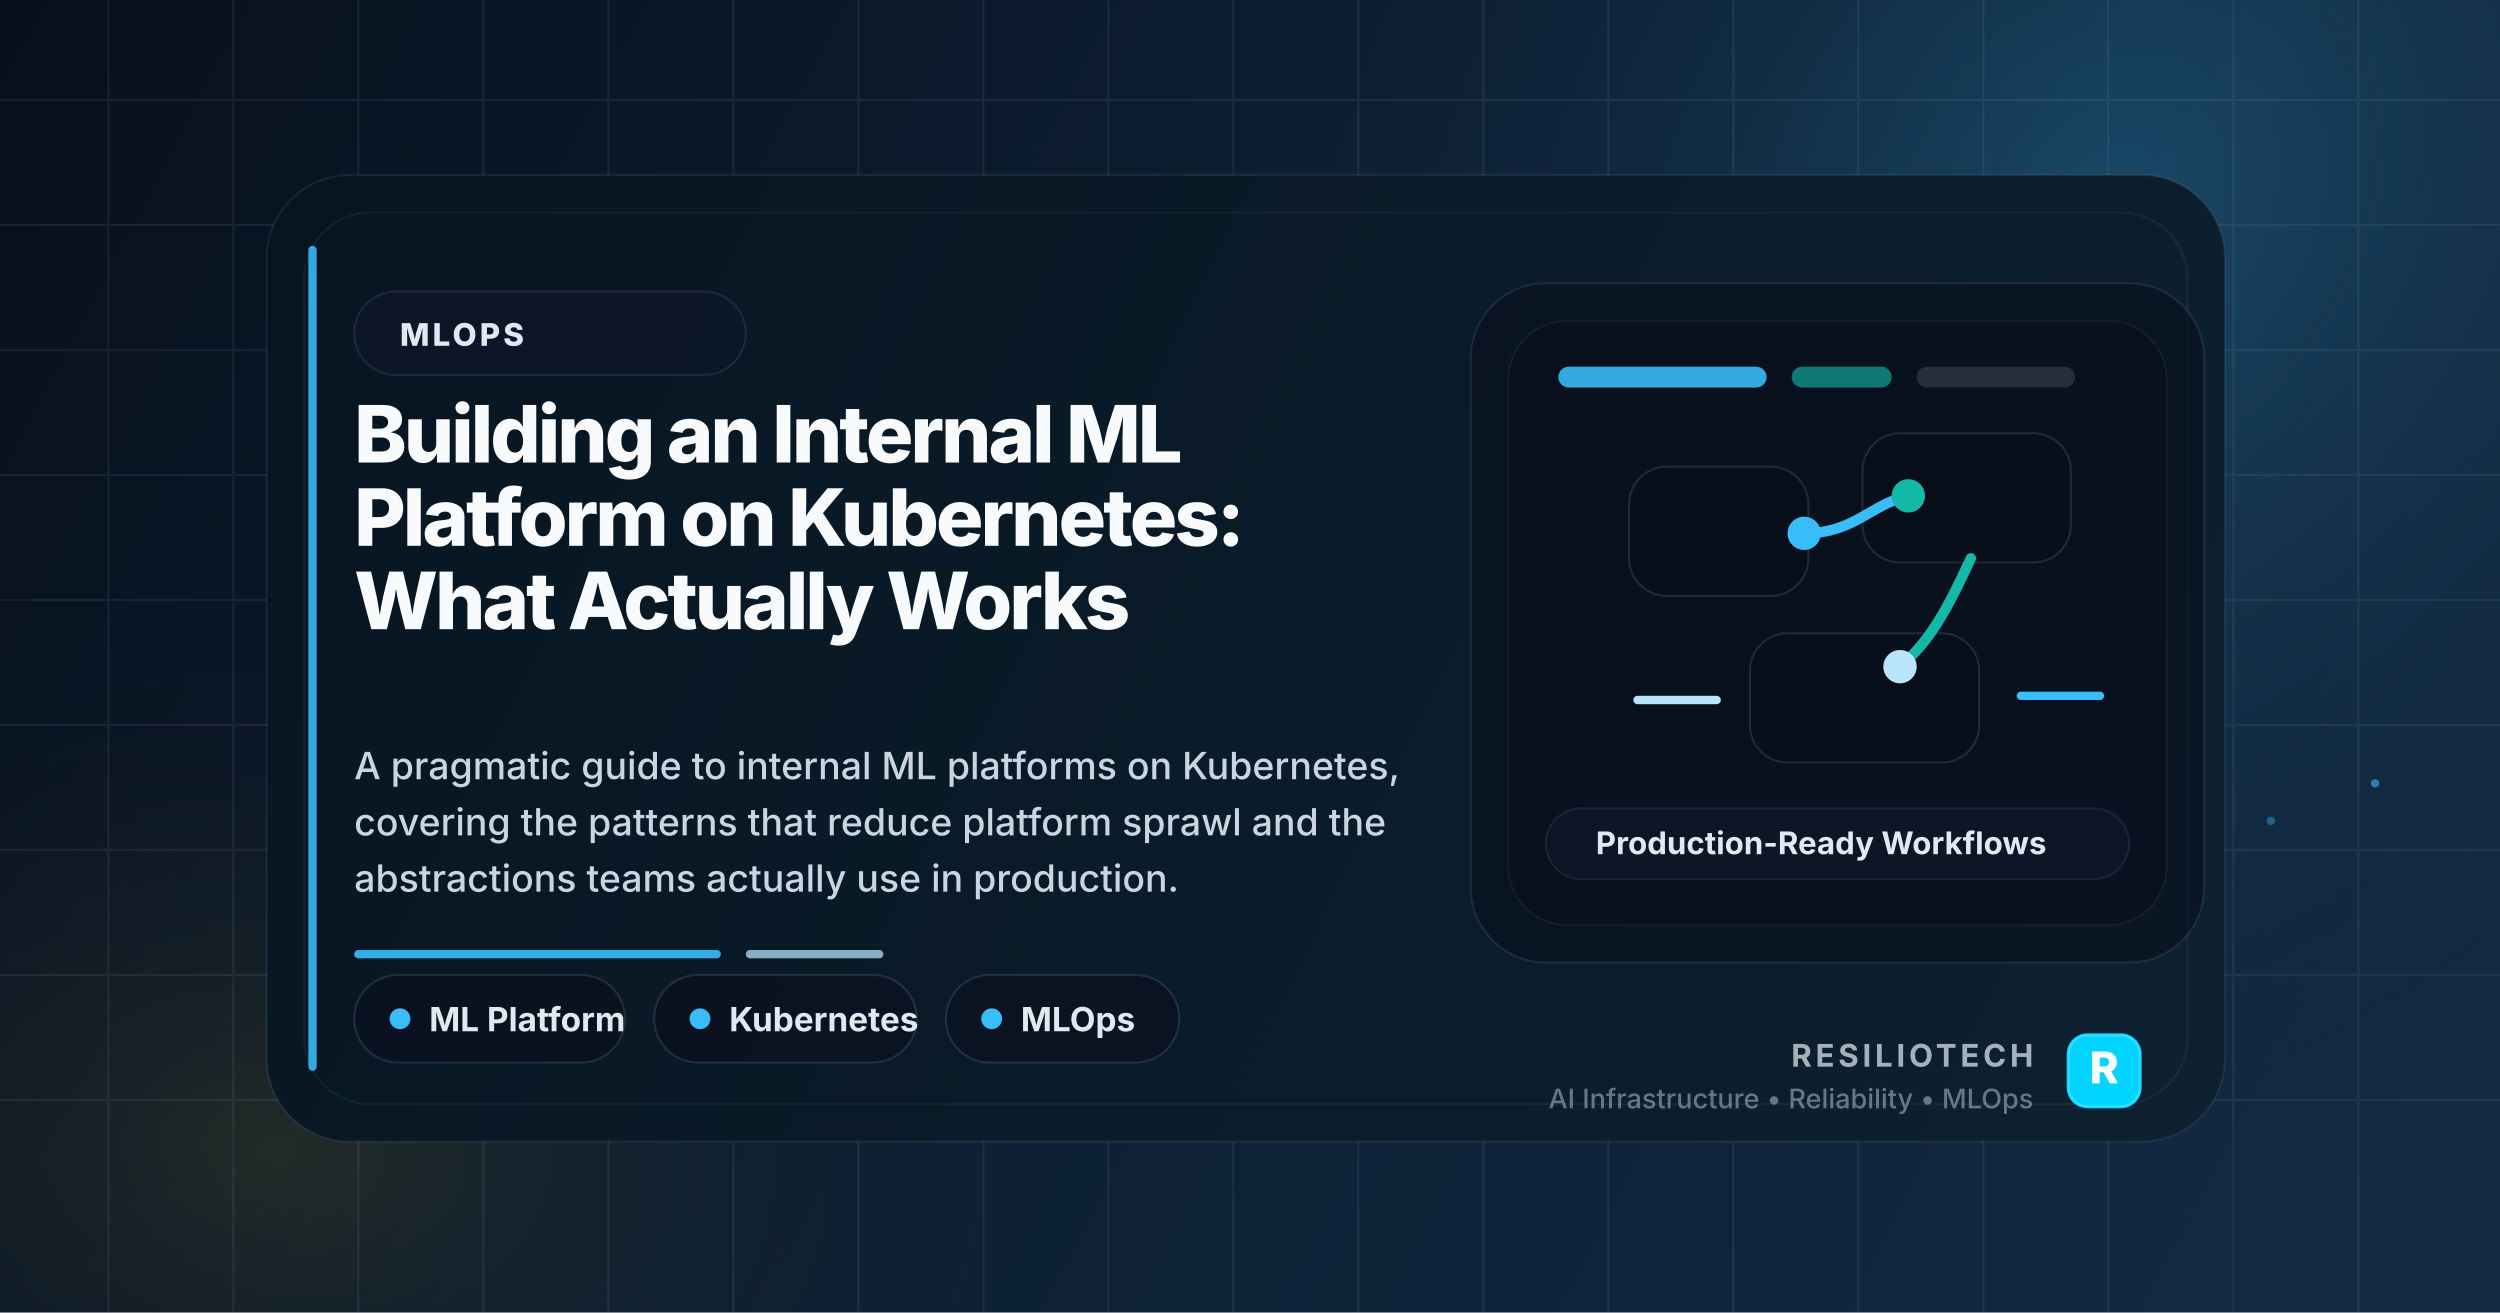
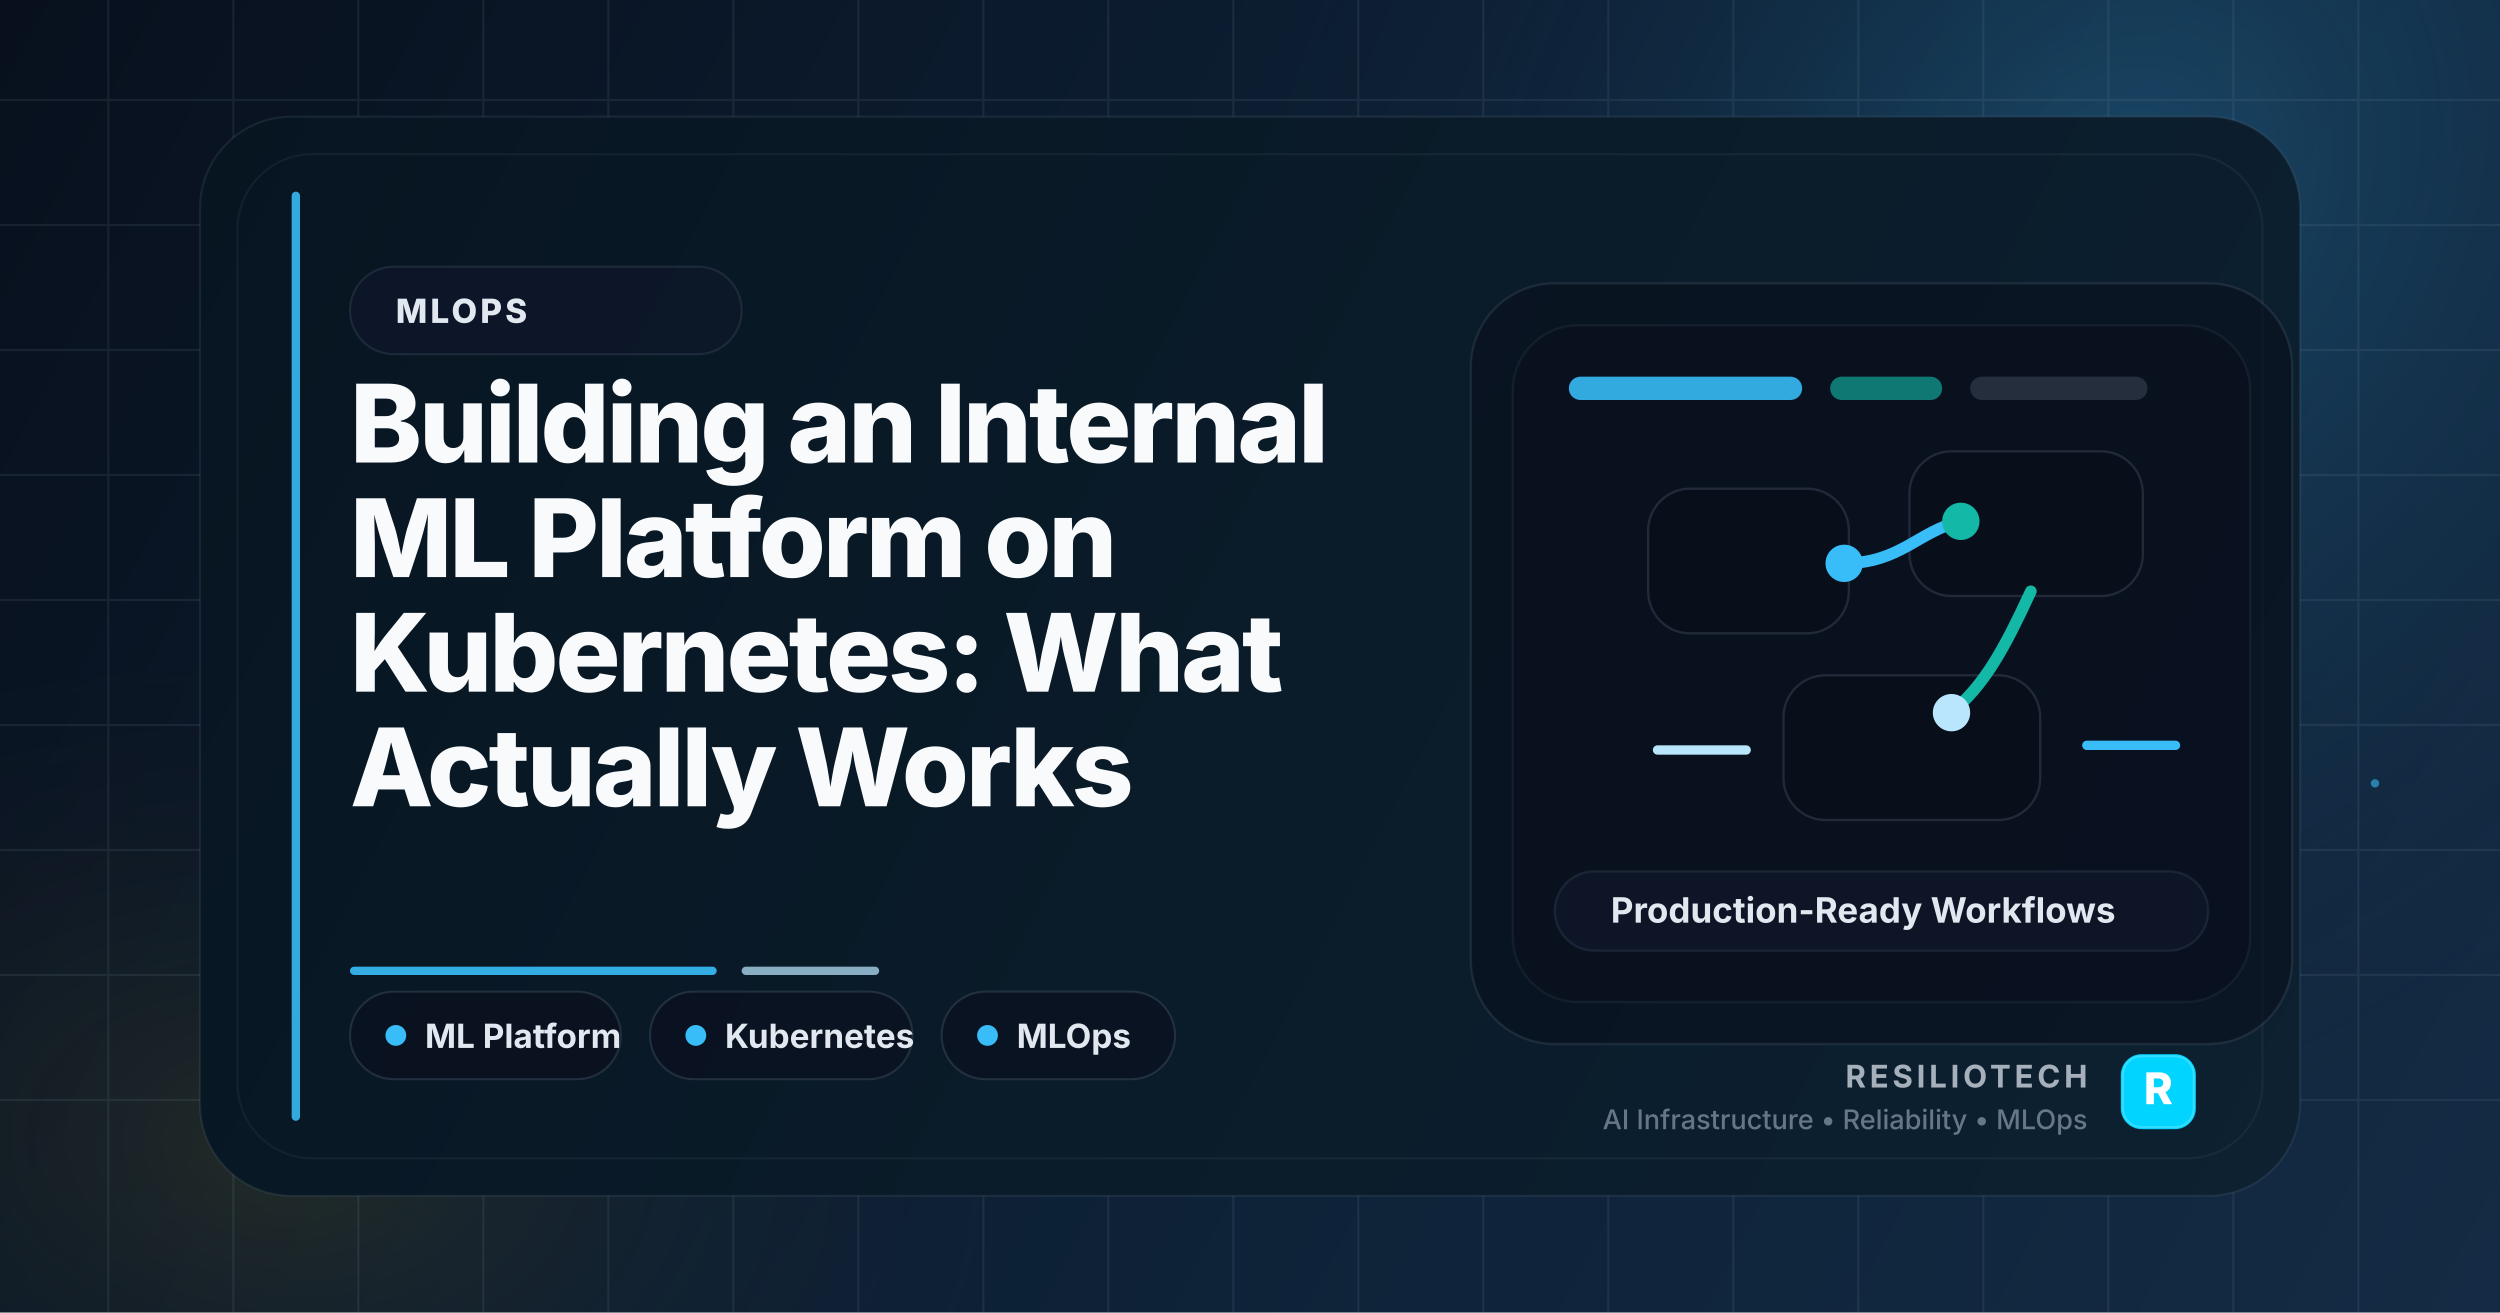
<svg xmlns="http://www.w3.org/2000/svg" width="1200" height="630" viewBox="0 0 1200 630" fill="none">
  <defs>
    <linearGradient id="bg" x1="0" y1="0" x2="1200" y2="630" gradientUnits="userSpaceOnUse">
      <stop stop-color="#08101d" />
      <stop offset="0.5" stop-color="#0d2035" />
      <stop offset="1" stop-color="#132b44" />
    </linearGradient>
-     <linearGradient id="panel" x1="128" y1="84" x2="1068" y2="548" gradientUnits="userSpaceOnUse">
+     <linearGradient id="panel" x1="96" y1="56" x2="1104" y2="574" gradientUnits="userSpaceOnUse">
      <stop stop-color="#071521" />
      <stop offset="1" stop-color="#0d2131" />
    </linearGradient>
    <radialGradient id="glowA" cx="0" cy="0" r="1" gradientUnits="userSpaceOnUse" gradientTransform="translate(1012 96) rotate(127) scale(512 402)">
      <stop stop-color="rgba(56, 189, 248, 0.24)" />
      <stop offset="1" stop-color="rgba(15, 23, 42, 0)" />
    </radialGradient>
    <radialGradient id="glowB" cx="0" cy="0" r="1" gradientUnits="userSpaceOnUse" gradientTransform="translate(132 552) rotate(5) scale(388 258)">
      <stop stop-color="rgba(250, 204, 21, 0.10)" />
      <stop offset="1" stop-color="rgba(15, 23, 42, 0)" />
    </radialGradient>
-     <linearGradient id="accentLine" x1="148" y1="0" x2="424" y2="0" gradientUnits="userSpaceOnUse">
+     <linearGradient id="accentLine" x1="140" y1="0" x2="416" y2="0" gradientUnits="userSpaceOnUse">
      <stop stop-color="#38bdf8" />
      <stop offset="1" stop-color="#14b8a6" />
    </linearGradient>
  </defs>
  <rect width="1200" height="630" fill="url(#bg)" />
  <rect width="1200" height="630" fill="url(#glowA)" />
  <rect width="1200" height="630" fill="url(#glowB)" />
  <g opacity="0.11" stroke="#94a3b8" stroke-width="1">
    <path d="M0 48 H1200" />
    <path d="M0 108 H1200" />
    <path d="M0 168 H1200" />
    <path d="M0 228 H1200" />
    <path d="M0 288 H1200" />
    <path d="M0 348 H1200" />
    <path d="M0 408 H1200" />
    <path d="M0 468 H1200" />
    <path d="M0 528 H1200" />
    <path d="M52 0 V630" />
    <path d="M112 0 V630" />
    <path d="M172 0 V630" />
    <path d="M232 0 V630" />
    <path d="M292 0 V630" />
    <path d="M352 0 V630" />
    <path d="M412 0 V630" />
    <path d="M472 0 V630" />
    <path d="M532 0 V630" />
    <path d="M592 0 V630" />
    <path d="M652 0 V630" />
    <path d="M712 0 V630" />
    <path d="M772 0 V630" />
    <path d="M832 0 V630" />
    <path d="M892 0 V630" />
    <path d="M952 0 V630" />
    <path d="M1012 0 V630" />
    <path d="M1072 0 V630" />
    <path d="M1132 0 V630" />
  </g>
  <circle cx="1140" cy="376" r="2" fill="#38bdf8" opacity="0.58" />
  <circle cx="225" cy="379" r="3" fill="#bae6fd" opacity="0.41" />
  <circle cx="398" cy="382" r="4" fill="#14b8a6" opacity="0.52" />
  <circle cx="571" cy="385" r="2" fill="#38bdf8" opacity="0.35" />
  <circle cx="744" cy="388" r="3" fill="#bae6fd" opacity="0.46" />
  <circle cx="917" cy="391" r="4" fill="#14b8a6" opacity="0.57" />
  <circle cx="1090" cy="394" r="2" fill="#38bdf8" opacity="0.40" />
  <circle cx="175" cy="397" r="3" fill="#bae6fd" opacity="0.51" />
  <circle cx="348" cy="400" r="4" fill="#14b8a6" opacity="0.34" />
  <circle cx="521" cy="403" r="2" fill="#38bdf8" opacity="0.45" />
  <path d="M228 188 L294 218 L370 258" stroke="rgba(148, 163, 184, 0.10)" stroke-width="2" fill="none" />
  <path d="M289 241 L378 302 L471 303" stroke="rgba(148, 163, 184, 0.10)" stroke-width="2" fill="none" />
  <path d="M130 114 L242 206 L352 248" stroke="rgba(148, 163, 184, 0.10)" stroke-width="2" fill="none" />
-   <rect x="128" y="84" width="940" height="464" rx="40" fill="url(#panel)" stroke="rgba(148, 163, 184, 0.12)" />
-   <rect x="146" y="102" width="904" height="428" rx="32" fill="none" stroke="rgba(148, 163, 184, 0.08)" />
-   <rect x="148" y="118" width="4" height="396" rx="2" fill="url(#accentLine)" opacity="0.88" />
-   <rect x="170" y="140" width="188" height="40" rx="20" fill="rgba(15, 23, 42, 0.72)" stroke="rgba(148, 163, 184, 0.14)" />
-   <text x="192" y="166" fill="#e2e8f0" font-size="15" font-family="Inter, Arial, sans-serif" font-weight="760" letter-spacing="1.5">MLOPS</text>
-   <text x="170" y="222" fill="#f8fafc" font-size="38" font-family="Inter, Arial, sans-serif" font-weight="820" letter-spacing="-1.4">
-     <tspan x="170" dy="0">Building an Internal ML</tspan>
-     <tspan x="170" dy="40">Platform on Kubernetes:</tspan>
-     <tspan x="170" dy="40">What Actually Works</tspan>
+   <rect x="96" y="56" width="1008" height="518" rx="44" fill="url(#panel)" stroke="rgba(148, 163, 184, 0.12)" />
+   <rect x="114" y="74" width="972" height="482" rx="36" fill="none" stroke="rgba(148, 163, 184, 0.08)" />
+   <rect x="140" y="92" width="4" height="446" rx="2" fill="url(#accentLine)" opacity="0.88" />
+   <rect x="168" y="128" width="188" height="42" rx="21" fill="rgba(15, 23, 42, 0.72)" stroke="rgba(148, 163, 184, 0.14)" />
+   <text x="190" y="155" fill="#e2e8f0" font-size="16" font-family="Inter, Arial, sans-serif" font-weight="760" letter-spacing="1.5">MLOPS</text>
+   <text x="168" y="222" fill="#f8fafc" font-size="52" font-family="Inter, Arial, sans-serif" font-weight="820" letter-spacing="-1.4">
+     <tspan x="168" dy="0">Building an Internal</tspan>
+     <tspan x="168" dy="55">ML Platform on</tspan>
+     <tspan x="168" dy="55">Kubernetes: What</tspan>
+     <tspan x="168" dy="55">Actually Works</tspan>
  </text>
-   <text x="170" y="374" fill="#cbd5e1" font-size="18" font-family="Inter, Arial, sans-serif" font-weight="520">
-     <tspan x="170" dy="0">A pragmatic guide to internal ML platforms on Kubernetes,</tspan>
-     <tspan x="170" dy="27">covering the patterns that reduce platform sprawl and the</tspan>
-     <tspan x="170" dy="27">abstractions teams actually use in production.</tspan>
-   </text>
-   <g transform="translate(170, 0)">
-     <rect x="0" y="468" width="130" height="42" rx="21" fill="rgba(10, 17, 31, 0.70)" stroke="rgba(148, 163, 184, 0.18)" />
-     <circle cx="22" cy="489" r="5" fill="#38bdf8" />
-     <text x="36" y="495" fill="#e2e8f0" font-size="16" font-family="Inter, Arial, sans-serif" font-weight="650">ML Platform</text>
+   <g transform="translate(168, 0)">
+     <rect x="0" y="476" width="130" height="42" rx="21" fill="rgba(10, 17, 31, 0.70)" stroke="rgba(148, 163, 184, 0.18)" />
+     <circle cx="22" cy="497" r="5" fill="#38bdf8" />
+     <text x="36" y="503" fill="#e2e8f0" font-size="16" font-family="Inter, Arial, sans-serif" font-weight="650">ML Platform</text>
  </g>
-   <g transform="translate(314, 0)">
-     <rect x="0" y="468" width="126" height="42" rx="21" fill="rgba(10, 17, 31, 0.70)" stroke="rgba(148, 163, 184, 0.18)" />
-     <circle cx="22" cy="489" r="5" fill="#38bdf8" />
-     <text x="36" y="495" fill="#e2e8f0" font-size="16" font-family="Inter, Arial, sans-serif" font-weight="650">Kubernetes</text>
+   <g transform="translate(312, 0)">
+     <rect x="0" y="476" width="126" height="42" rx="21" fill="rgba(10, 17, 31, 0.70)" stroke="rgba(148, 163, 184, 0.18)" />
+     <circle cx="22" cy="497" r="5" fill="#38bdf8" />
+     <text x="36" y="503" fill="#e2e8f0" font-size="16" font-family="Inter, Arial, sans-serif" font-weight="650">Kubernetes</text>
  </g>
-   <g transform="translate(454, 0)">
-     <rect x="0" y="468" width="112" height="42" rx="21" fill="rgba(10, 17, 31, 0.70)" stroke="rgba(148, 163, 184, 0.18)" />
-     <circle cx="22" cy="489" r="5" fill="#38bdf8" />
-     <text x="36" y="495" fill="#e2e8f0" font-size="16" font-family="Inter, Arial, sans-serif" font-weight="650">MLOps</text>
+   <g transform="translate(452, 0)">
+     <rect x="0" y="476" width="112" height="42" rx="21" fill="rgba(10, 17, 31, 0.70)" stroke="rgba(148, 163, 184, 0.18)" />
+     <circle cx="22" cy="497" r="5" fill="#38bdf8" />
+     <text x="36" y="503" fill="#e2e8f0" font-size="16" font-family="Inter, Arial, sans-serif" font-weight="650">MLOps</text>
  </g>
-   <rect x="170" y="456" width="176" height="4" rx="2" fill="#38bdf8" opacity="0.90" />
-   <rect x="358" y="456" width="66" height="4" rx="2" fill="#bae6fd" opacity="0.72" />
-   <rect x="706" y="136" width="352" height="326" rx="36" fill="rgba(9, 14, 26, 0.54)" stroke="rgba(148, 163, 184, 0.14)" />
-   <rect x="724" y="154" width="316" height="290" rx="28" fill="rgba(10, 17, 31, 0.76)" stroke="rgba(148, 163, 184, 0.08)" />
-   <rect x="748" y="176" width="100" height="10" rx="5" fill="#38bdf8" opacity="0.88" />
-   <rect x="860" y="176" width="48" height="10" rx="5" fill="#14b8a6" opacity="0.62" />
-   <rect x="920" y="176" width="76" height="10" rx="5" fill="rgba(148, 163, 184, 0.20)" />
-   <rect x="742" y="388" width="280" height="34" rx="17" fill="rgba(15, 23, 42, 0.72)" stroke="rgba(148, 163, 184, 0.12)" />
-   <text x="766" y="410" fill="#e2e8f0" font-size="15" font-family="Inter, Arial, sans-serif" font-weight="680">Production-Ready Workflows</text>
-   <rect x="782" y="224" width="86" height="62" rx="18" fill="rgba(9, 14, 26, 0.88)" stroke="rgba(148, 163, 184, 0.18)" />
-   <rect x="894" y="208" width="100" height="62" rx="18" fill="rgba(9, 14, 26, 0.88)" stroke="rgba(148, 163, 184, 0.18)" />
-   <rect x="840" y="304" width="110" height="62" rx="18" fill="rgba(9, 14, 26, 0.88)" stroke="rgba(148, 163, 184, 0.18)" />
-   <path d="M866 256 C890 256, 898 242, 916 238" stroke="#38bdf8" stroke-width="5" fill="none" stroke-linecap="round" />
-   <path d="M946 268 C934 294, 926 308, 912 320" stroke="#14b8a6" stroke-width="5" fill="none" stroke-linecap="round" />
-   <circle cx="866" cy="256" r="8" fill="#38bdf8" />
-   <circle cx="916" cy="238" r="8" fill="#14b8a6" />
-   <circle cx="912" cy="320" r="8" fill="#bae6fd" />
-   <path d="M786 336 H824" stroke="#bae6fd" stroke-width="4" stroke-linecap="round" />
-   <path d="M970 334 H1008" stroke="#38bdf8" stroke-width="4" stroke-linecap="round" />
-   <text x="976" y="512" text-anchor="end" fill="rgba(226, 232, 240, 0.72)" font-size="15" font-family="Inter, Arial, sans-serif" font-weight="730" letter-spacing="1.8">RESILIOTECH</text>
-   <text x="976" y="532" text-anchor="end" fill="rgba(148, 163, 184, 0.66)" font-size="13" font-family="Inter, Arial, sans-serif" font-weight="500">AI Infrastructure • Reliability • MLOps</text>
-   <g transform="translate(992, 496)">
+   <rect x="168" y="464" width="176" height="4" rx="2" fill="#38bdf8" opacity="0.90" />
+   <rect x="356" y="464" width="66" height="4" rx="2" fill="#bae6fd" opacity="0.72" />
+   <g transform="translate(706 136) scale(1.12) translate(-706 -136)">
+     <rect x="706" y="136" width="352" height="326" rx="36" fill="rgba(9, 14, 26, 0.54)" stroke="rgba(148, 163, 184, 0.14)" />
+     <rect x="724" y="154" width="316" height="290" rx="28" fill="rgba(10, 17, 31, 0.76)" stroke="rgba(148, 163, 184, 0.08)" />
+     <rect x="748" y="176" width="100" height="10" rx="5" fill="#38bdf8" opacity="0.88" />
+     <rect x="860" y="176" width="48" height="10" rx="5" fill="#14b8a6" opacity="0.62" />
+     <rect x="920" y="176" width="76" height="10" rx="5" fill="rgba(148, 163, 184, 0.20)" />
+     <rect x="742" y="388" width="280" height="34" rx="17" fill="rgba(15, 23, 42, 0.72)" stroke="rgba(148, 163, 184, 0.12)" />
+     <text x="766" y="410" fill="#e2e8f0" font-size="15" font-family="Inter, Arial, sans-serif" font-weight="680">Production-Ready Workflows</text>
+     <rect x="782" y="224" width="86" height="62" rx="18" fill="rgba(9, 14, 26, 0.88)" stroke="rgba(148, 163, 184, 0.18)" />
+     <rect x="894" y="208" width="100" height="62" rx="18" fill="rgba(9, 14, 26, 0.88)" stroke="rgba(148, 163, 184, 0.18)" />
+     <rect x="840" y="304" width="110" height="62" rx="18" fill="rgba(9, 14, 26, 0.88)" stroke="rgba(148, 163, 184, 0.18)" />
+     <path d="M866 256 C890 256, 898 242, 916 238" stroke="#38bdf8" stroke-width="5" fill="none" stroke-linecap="round" />
+     <path d="M946 268 C934 294, 926 308, 912 320" stroke="#14b8a6" stroke-width="5" fill="none" stroke-linecap="round" />
+     <circle cx="866" cy="256" r="8" fill="#38bdf8" />
+     <circle cx="916" cy="238" r="8" fill="#14b8a6" />
+     <circle cx="912" cy="320" r="8" fill="#bae6fd" />
+     <path d="M786 336 H824" stroke="#bae6fd" stroke-width="4" stroke-linecap="round" />
+     <path d="M970 334 H1008" stroke="#38bdf8" stroke-width="4" stroke-linecap="round" />
+   </g>
+   <text x="1002" y="522" text-anchor="end" fill="rgba(226, 232, 240, 0.72)" font-size="15" font-family="Inter, Arial, sans-serif" font-weight="730" letter-spacing="1.8">RESILIOTECH</text>
+   <text x="1002" y="542" text-anchor="end" fill="rgba(148, 163, 184, 0.66)" font-size="13" font-family="Inter, Arial, sans-serif" font-weight="500">AI Infrastructure • Reliability • MLOps</text>
+   <g transform="translate(1018, 506)">
    <rect width="36" height="36" rx="10" fill="#00D4FF" />
    <rect x="1" y="1" width="34" height="34" rx="9" fill="none" stroke="rgba(255, 255, 255, 0.20)" />
    <text x="18" y="24" text-anchor="middle" fill="#ffffff" font-size="21" font-family="Inter, Arial, sans-serif" font-weight="800">R</text>
  </g>
</svg>
